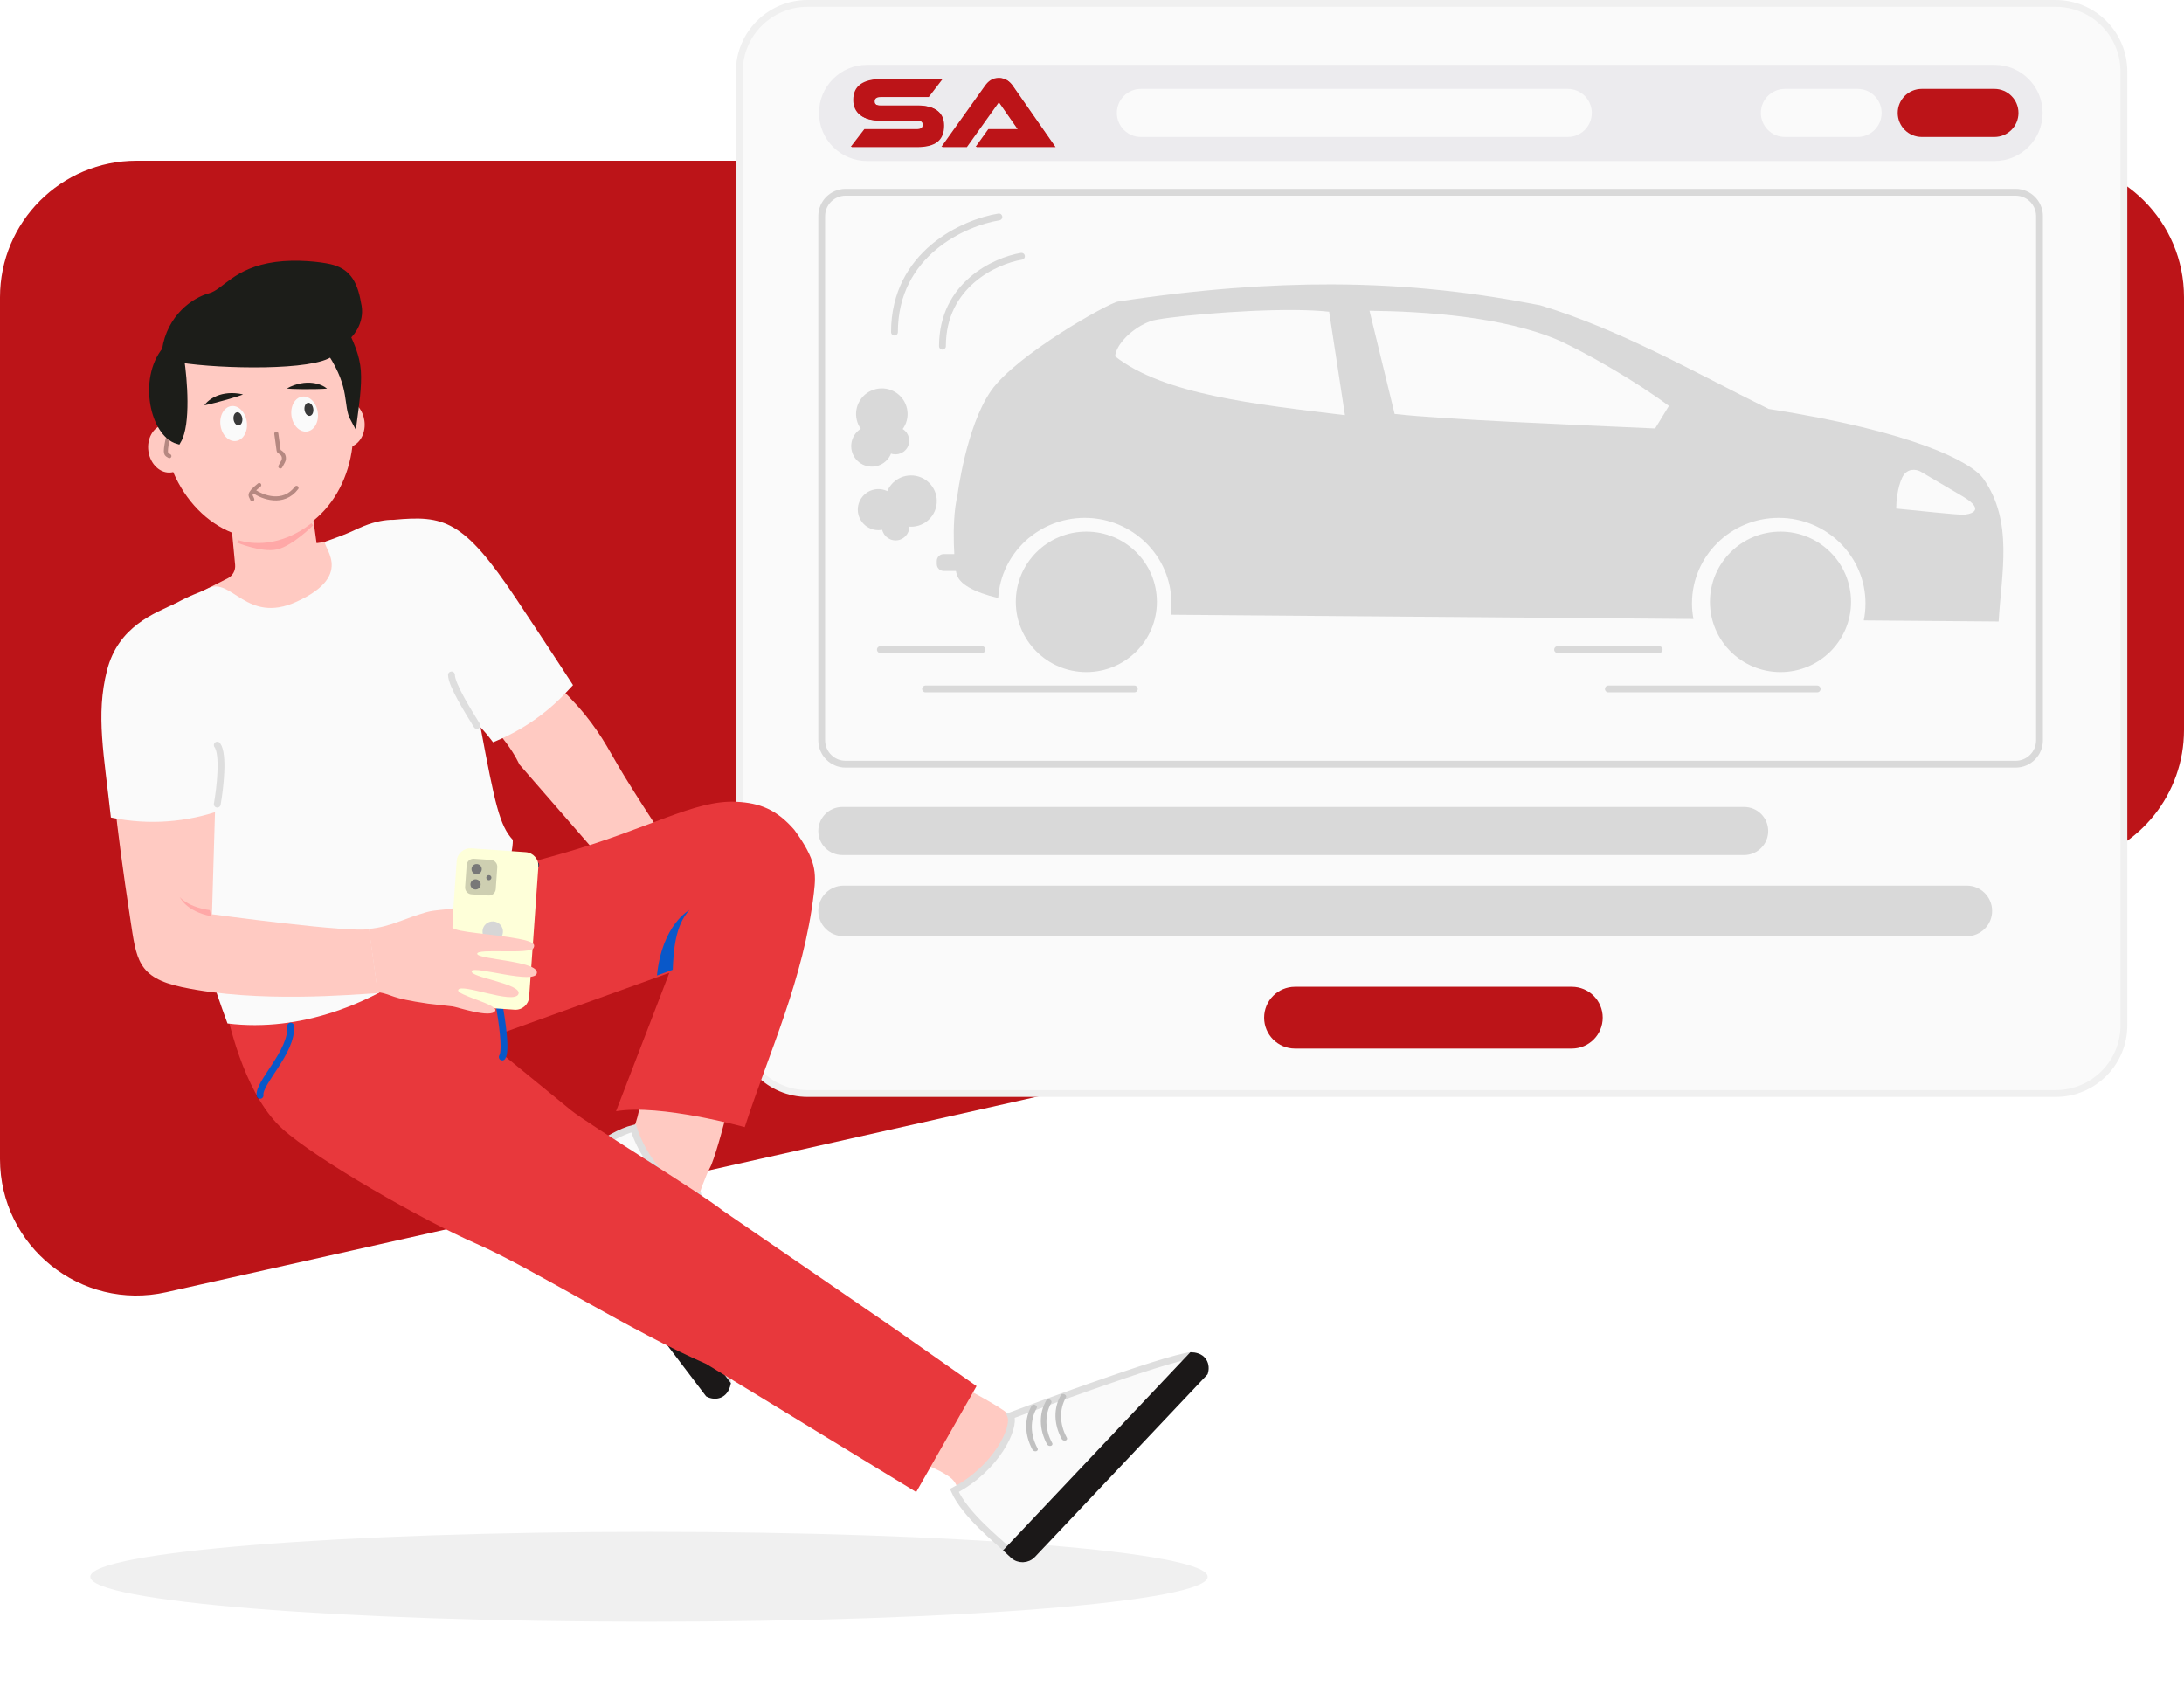
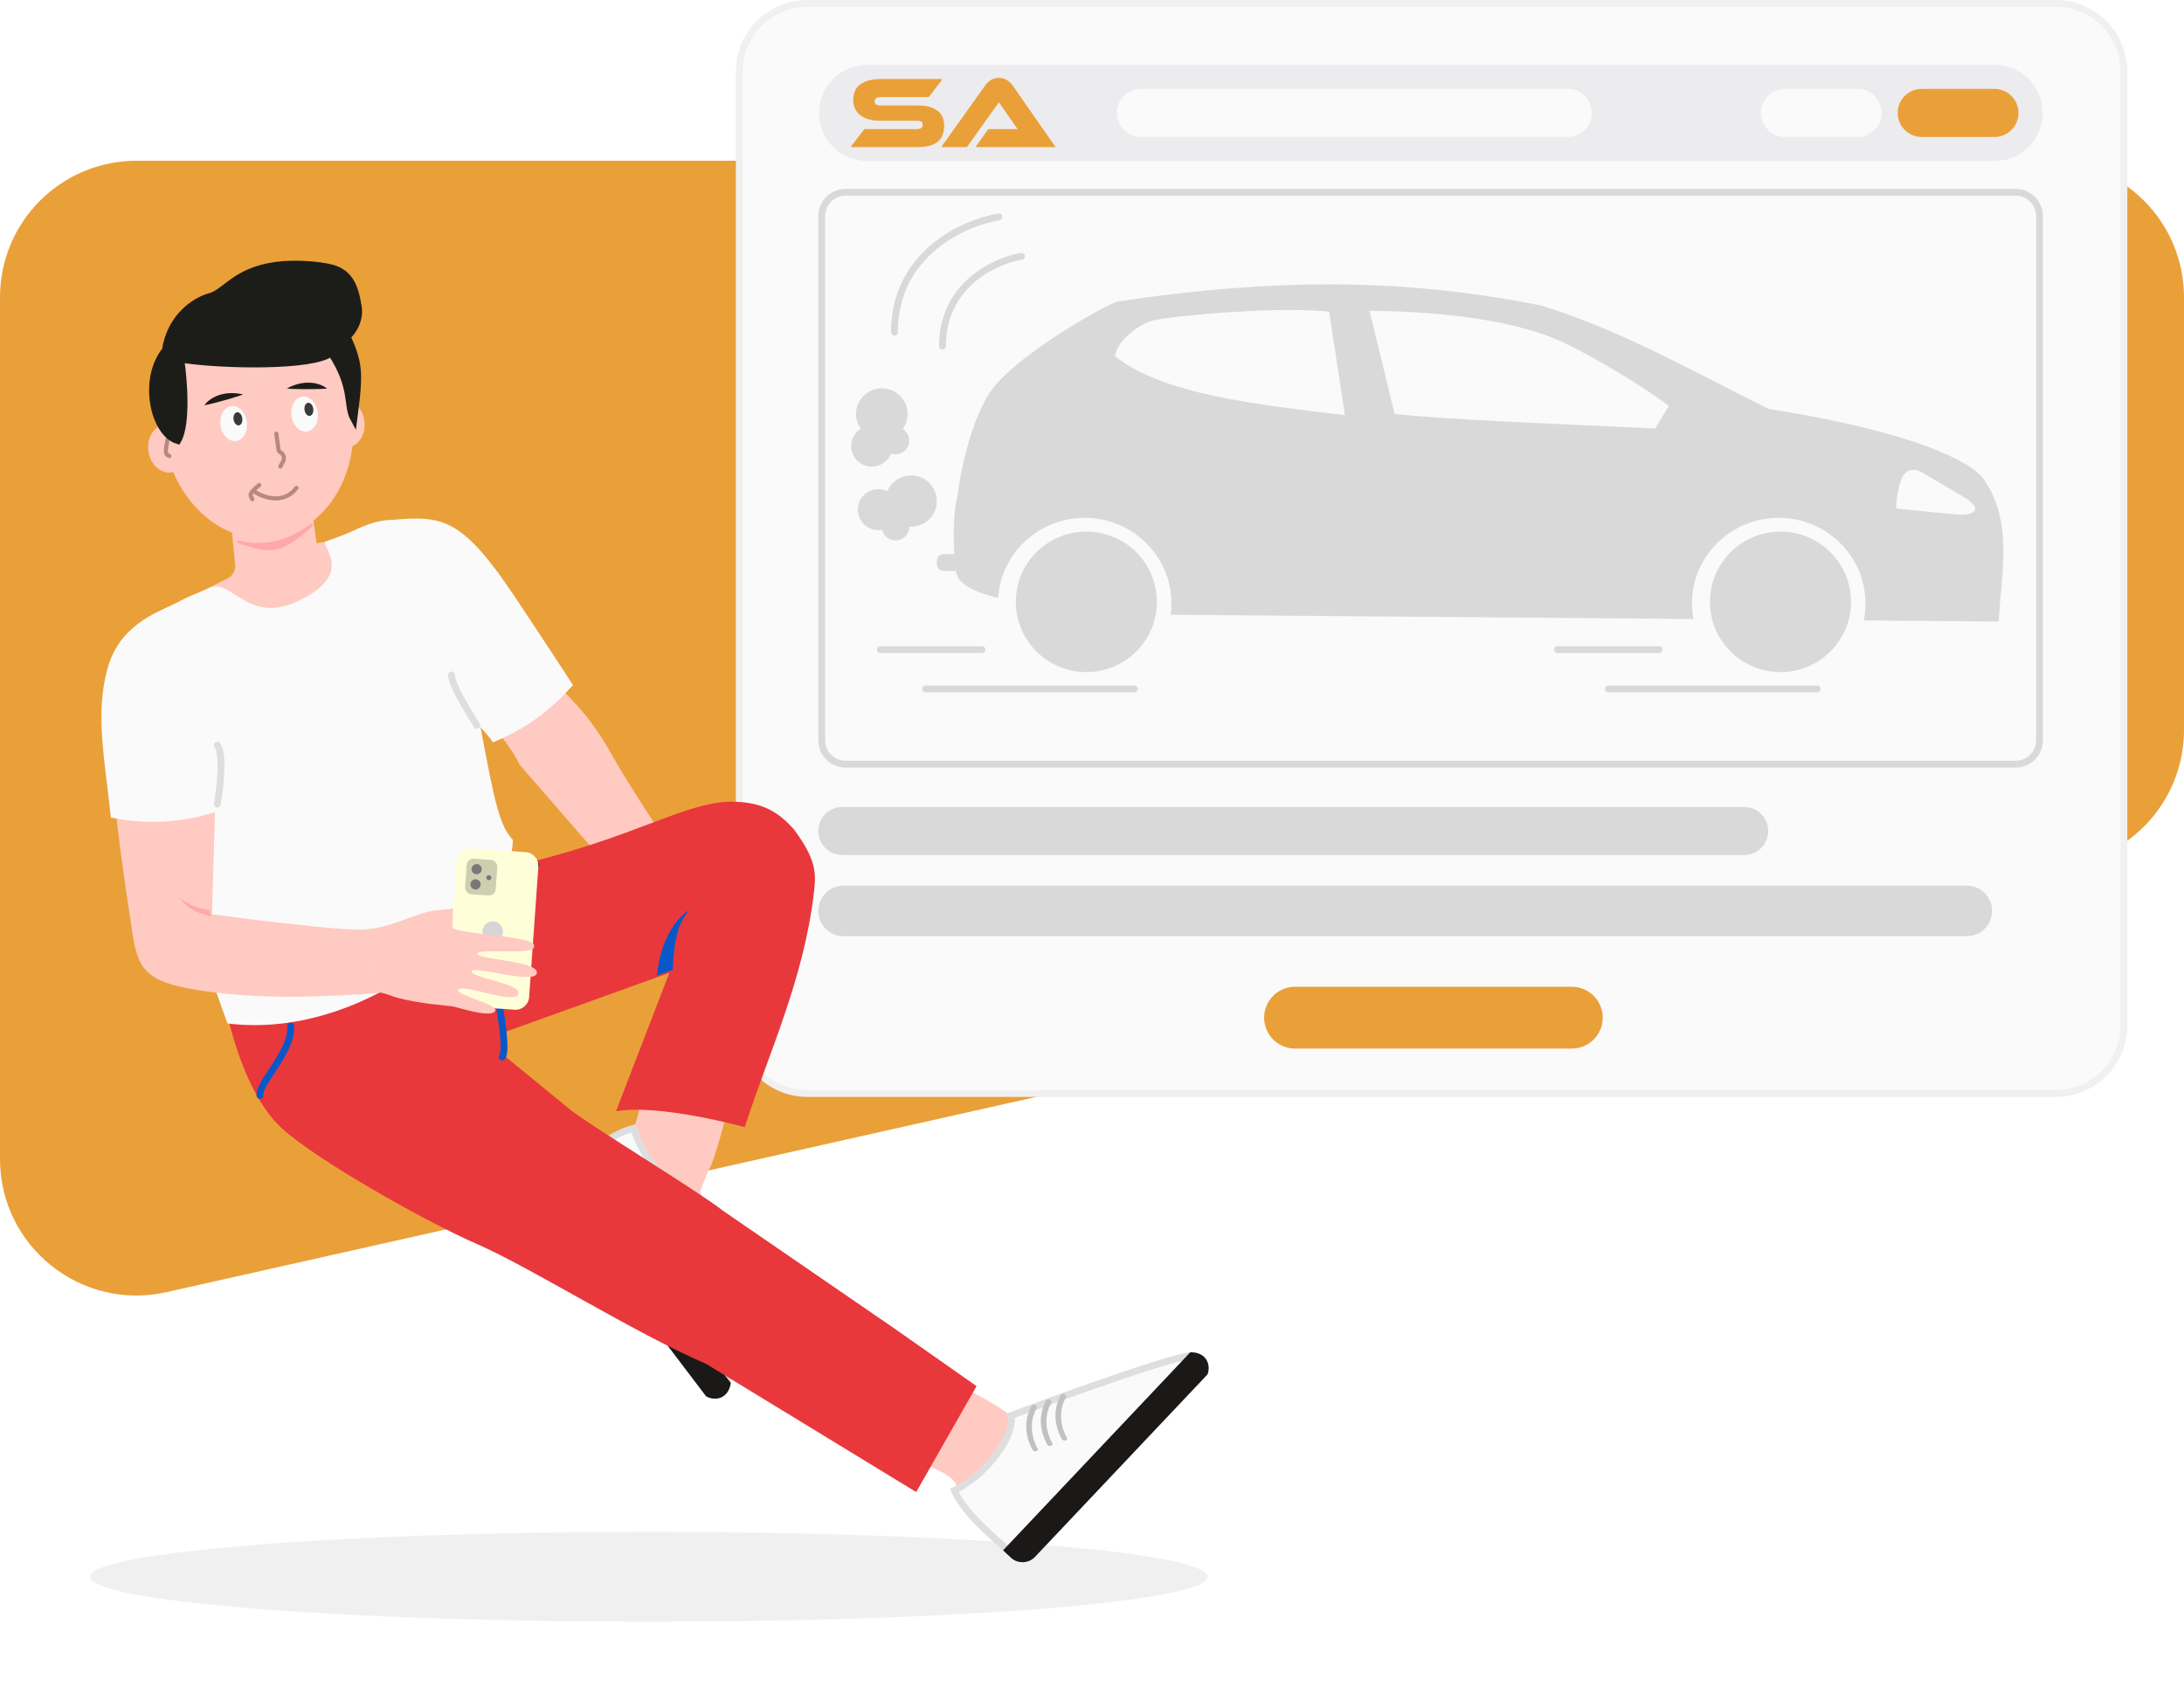
<svg xmlns="http://www.w3.org/2000/svg" width="320" height="248" viewBox="0 0 320 248" fill="none">
  <ellipse cx="95.09" cy="231.033" rx="81.861" ry="6.587" fill="#F0F0F0" />
-   <path d="M320 43.553C320 32.508 311.046 23.553 300 23.553H20C8.954 23.553 8.88109e-06 32.508 8.88109e-06 43.553V169.819C8.88109e-06 182.632 11.879 192.14 24.381 189.333L304.381 126.474C313.511 124.424 320 116.317 320 106.96V43.553Z" fill="#BC1418" />
+   <path d="M320 43.553C320 32.508 311.046 23.553 300 23.553H20C8.954 23.553 8.88109e-06 32.508 8.88109e-06 43.553V169.819C8.88109e-06 182.632 11.879 192.14 24.381 189.333L304.381 126.474C313.511 124.424 320 116.317 320 106.96V43.553Z" fill="#EAA038" />
  <rect x="108.32" y="0.5" width="202.876" height="159.727" rx="10" fill="#FAFAFA" stroke="#F0F0F0" />
  <rect x="120.397" y="28.17" width="178.432" height="83.803" rx="3.5" stroke="#D9D9D9" />
  <path d="M195.122 41.667C186.019 41.643 175.766 42.366 163.834 44.178C162.425 44.372 148.856 52.007 145.197 57.276C141.539 62.545 140.288 72.575 140.288 72.575C139.3 76.683 139.9 83.472 140.175 84.132C140.547 85.561 142.648 86.761 146.256 87.628C146.676 81.028 152.222 75.885 158.927 75.877C165.948 75.877 171.639 81.491 171.639 88.415C171.634 88.968 171.592 89.52 171.514 90.067C171.702 90.07 171.914 90.075 172.092 90.076L248.128 90.7C247.984 89.947 247.91 89.182 247.908 88.415C247.908 81.491 253.6 75.877 260.62 75.877C267.64 75.877 273.331 81.491 273.331 88.415C273.331 89.251 273.247 90.085 273.078 90.905L292.84 91.067C293.259 83.917 295.02 76.407 290.608 70.154C288.874 67.697 280.461 63.247 259.137 59.918C248.12 54.461 237.368 48.273 225.658 44.728C216.63 42.962 206.826 41.698 195.122 41.667ZM189.657 45.423C191.563 45.437 193.312 45.514 194.746 45.677L197.062 60.833C183.896 59.236 170.48 57.804 163.388 52.213C163.499 50.489 165.918 47.994 168.633 47.039C170.171 46.499 181.398 45.364 189.657 45.423ZM200.661 45.532C208.609 45.615 220.374 46.376 228.468 49.902C232.345 51.673 239.646 55.818 244.528 59.477L242.51 62.779C229.256 62.19 211.593 61.462 204.343 60.654L200.661 45.532Z" fill="#D9D9D9" />
  <path d="M278.71 69.974C279.415 68.521 280.765 68.764 281.353 69.066L287.518 72.699C291.285 74.918 288.399 75.423 287.518 75.423C286.813 75.423 280.765 74.818 277.829 74.515C277.829 73.607 278.006 71.427 278.71 69.974Z" fill="#FAFAFA" />
  <ellipse cx="159.173" cy="88.185" rx="10.336" ry="10.292" fill="#D9D9D9" />
  <ellipse cx="260.879" cy="88.185" rx="10.336" ry="10.292" fill="#D9D9D9" />
  <rect x="119.897" y="118.237" width="139.182" height="7.047" rx="3.523" fill="#D9D9D9" />
  <rect x="119.897" y="129.763" width="171.99" height="7.41" rx="3.705" fill="#D9D9D9" />
-   <rect x="185.22" y="144.583" width="49.612" height="9.057" rx="4.528" fill="#BC1418" />
+   <rect x="185.22" y="144.583" width="49.612" height="9.057" rx="4.528" fill="#EAA038" />
  <path d="M146.357 31.787C141.258 32.61 131.059 37.138 131.059 48.665" stroke="#D9D9D9" stroke-linecap="round" />
  <path d="M149.664 37.55C145.805 38.193 138.088 41.727 138.088 50.723" stroke="#D9D9D9" stroke-linecap="round" />
  <ellipse cx="128.705" cy="74.672" rx="3.02" ry="3.007" fill="#D9D9D9" />
  <ellipse cx="131.221" cy="77.177" rx="2.013" ry="2.005" fill="#D9D9D9" />
  <ellipse cx="133.486" cy="73.419" rx="3.775" ry="3.759" fill="#D9D9D9" />
  <ellipse cx="3.011" cy="3.016" rx="3.011" ry="3.016" transform="matrix(0.531489 -0.847065 0.849108 0.528219 123.578 66.3217)" fill="#D9D9D9" />
  <ellipse cx="2.007" cy="2.011" rx="2.007" ry="2.011" transform="matrix(0.531489 -0.847065 0.849108 0.528219 128.432 65.2053)" fill="#D9D9D9" />
  <ellipse cx="3.763" cy="3.77" rx="3.763" ry="3.77" transform="matrix(0.531489 -0.847065 0.849108 0.528219 124.004 61.8593)" fill="#D9D9D9" />
  <rect x="137.261" y="81.187" width="5.788" height="2.47" rx="1" fill="#D9D9D9" />
  <path d="M235.659 100.947H266.253" stroke="#D9D9D9" stroke-linecap="round" />
  <path d="M135.607 100.947H166.202" stroke="#D9D9D9" stroke-linecap="round" />
  <path d="M228.217 95.183H243.101" stroke="#D9D9D9" stroke-linecap="round" />
  <path d="M128.992 95.183H143.876" stroke="#D9D9D9" stroke-linecap="round" />
  <path d="M62.894 86.388C62.896 86.39 69.479 90.095 74.209 93.699C78.033 96.614 83.65 102.14 85.683 104.672C88.515 108.201 89.436 110.384 91.46 113.682C93.484 116.98 95.003 119.293 96.764 122.001L96.063 122.335C96.848 122.868 97.397 122.789 99.849 125.584C100.769 126.699 100.767 126.7 101.687 127.815C102.016 128.212 105.37 130.823 104.853 131.727C104.418 132.488 100.769 128.84 100.398 129.431C99.915 130.204 105.416 133.916 104.682 135.075C103.951 136.234 99.811 131.219 99.384 131.977C99.041 132.587 104.871 137.349 103.752 138.265C102.632 139.181 98.615 133.254 98.028 133.608C97.443 133.963 101.545 138.759 101.053 139.54C100.809 139.926 100.493 139.998 99.186 138.641C97.023 136.397 94.486 132.647 93.769 132.592C93.052 132.537 94.114 134.234 93.898 135.871C93.682 137.509 92.121 137.954 92.219 136.674C92.318 135.395 91.433 133.822 90.637 131.249C89.88 128.801 90.369 127.551 89.405 125.516L88.306 126.041L76.096 112.005C76.082 111.974 73.92 106.926 67.819 102.814C61.111 98.293 61.062 98.336 56.696 94.611L62.894 86.388Z" fill="#FFCAC2" />
  <path d="M35.499 45.574C42.665 44.599 49.458 50.372 51.295 58.692C52.353 59.12 53.2 60.242 53.393 61.649C53.621 63.313 52.862 64.835 51.637 65.373C51.102 69.888 49.01 73.828 45.928 76.278L46.382 79.584L48.261 79.329C49.09 79.217 49.902 79.631 50.296 80.369L55.238 89.603L40.72 96.853L29.49 86.703L33.365 84.737C34.097 84.366 34.527 83.584 34.45 82.767L34.002 78.05C30.315 76.586 27.17 73.376 25.378 69.168C25.292 69.189 25.204 69.208 25.114 69.221C23.518 69.438 22.009 68.04 21.742 66.098C21.495 64.296 22.404 62.661 23.811 62.26C23.413 53.827 28.382 46.543 35.499 45.574Z" fill="#FFCAC2" />
  <path d="M92.891 165.211C91.976 167.434 89.34 167.076 88.381 169.445C87.703 171.081 87.704 172.914 88.386 174.546C88.686 175.356 89.206 176.224 89.229 177.084C89.261 178.175 89.289 179.279 89.339 180.374C89.388 182.117 93.471 180.269 93.272 182.001C92.883 186.252 94.669 187.565 97.657 190.446C99.107 191.919 100.096 195.305 102.016 196.093C103.401 196.65 102.611 201.16 103.817 200.074C105.023 198.989 105.187 197.177 105.023 195.683C104.849 193.853 103.871 192.185 103.261 190.484C102.65 188.783 101.806 186.327 102.251 184.587C102.573 183.11 101.936 178.911 102.1 177.409C102.49 174.668 102.488 174.719 103.618 171.928L104.208 170.718C105.138 168.391 106.287 163.808 106.287 163.808L93.748 161.969C93.59 163.079 93.303 164.167 92.891 165.211Z" fill="#FFCAC2" />
  <path d="M139.112 216.397C141.08 217.787 140.132 220.263 142.233 221.73C143.679 222.758 145.473 223.172 147.223 222.88C148.084 222.773 149.051 222.465 149.897 222.637C150.972 222.853 152.058 223.076 153.141 223.275C154.857 223.622 153.973 219.244 155.623 219.83C159.693 221.169 153.22 213.562 156.715 211.316C158.484 210.243 162.02 210.051 163.225 208.367C164.084 207.15 166.751 208.56 165.963 207.144C165.174 205.729 165.004 205.537 163.506 205.358C161.676 205.113 159.822 205.683 158.02 205.89C156.218 206.097 161.786 212.532 160.185 211.707C158.813 211.06 154.562 210.726 153.13 210.227C150.537 209.229 150.586 209.243 148.112 207.514L147.061 206.668C144.996 205.239 140.772 203.087 140.772 203.087L136.135 214.832C137.185 215.236 138.184 215.761 139.112 216.397Z" fill="#FFCAC2" />
  <path d="M66.832 127.205C68.464 128.891 75.523 127.003 82.152 125.12C95.19 121.426 101.698 117.182 107.872 117.476C111.35 117.64 113.807 118.623 116.382 121.592C119.642 126.046 119.591 127.936 119.252 130.816C117.755 143.529 112.66 154.21 109.12 165.152C109.12 165.152 96.717 161.712 90.26 162.821L98.071 142.544L72.833 151.63L66.832 127.205Z" fill="#E8383C" />
  <path d="M45.752 76.829C41.072 80.465 36.812 79.945 34.83 79.33C34.83 79.33 38.391 80.804 40.575 80.304C42.76 79.804 45.752 76.829 45.752 76.829Z" fill="#FFA8A7" stroke="#FFA8A7" stroke-width="0.4" stroke-linecap="round" />
  <path d="M139.828 218.386C146.03 215.127 148.805 209.187 148.082 207.43C151.116 206.289 155.489 204.682 159.838 203.151C166.338 200.863 172.784 198.746 174.626 198.61C176.785 199.078 176.695 200.549 176.38 201.226L151.282 227.776C150.523 228.579 149.254 228.617 148.448 227.862L147.677 227.139C146.191 225.746 141.409 221.942 139.828 218.386Z" fill="#FAFAFA" stroke="#DEDEDE" />
  <path d="M147.678 227.139L174.618 198.64C176.349 198.708 176.826 200.012 176.499 201.1L151.282 227.776C150.523 228.578 149.255 228.617 148.449 227.861L147.678 227.139Z" fill="#1B1818" stroke="#1B1818" />
  <path d="M152.033 212.483C151.998 212.55 151.935 212.602 151.853 212.63C151.807 212.646 151.755 212.654 151.702 212.653C151.649 212.652 151.594 212.643 151.542 212.625C151.49 212.608 151.441 212.582 151.398 212.551C151.356 212.519 151.32 212.482 151.292 212.441C150.701 211.356 150.384 210.217 150.362 209.098C150.341 207.979 150.616 206.907 151.169 205.954C151.193 205.919 151.226 205.889 151.267 205.866C151.307 205.844 151.353 205.829 151.404 205.822C151.454 205.815 151.507 205.816 151.56 205.826C151.613 205.836 151.665 205.854 151.712 205.879C151.759 205.905 151.802 205.937 151.836 205.973C151.871 206.01 151.897 206.051 151.914 206.093C151.93 206.136 151.937 206.179 151.933 206.221C151.929 206.263 151.914 206.303 151.89 206.338C151.404 207.201 151.162 208.167 151.182 209.173C151.202 210.18 151.482 211.205 152.005 212.184C152.038 212.232 152.058 212.284 152.063 212.337C152.067 212.389 152.057 212.439 152.033 212.483Z" fill="#C1C1C1" />
  <path d="M154.175 211.7C154.141 211.767 154.078 211.819 153.996 211.847C153.949 211.863 153.898 211.871 153.845 211.87C153.791 211.869 153.737 211.86 153.685 211.842C153.633 211.825 153.584 211.799 153.541 211.768C153.498 211.736 153.462 211.699 153.435 211.658C152.843 210.573 152.526 209.434 152.505 208.315C152.484 207.196 152.759 206.124 153.312 205.171C153.336 205.136 153.369 205.106 153.409 205.083C153.449 205.061 153.496 205.045 153.547 205.039C153.597 205.032 153.65 205.033 153.703 205.043C153.756 205.053 153.807 205.071 153.855 205.096C153.902 205.122 153.944 205.153 153.979 205.19C154.013 205.227 154.04 205.268 154.056 205.31C154.073 205.353 154.079 205.396 154.075 205.438C154.071 205.48 154.057 205.52 154.033 205.555C153.546 206.418 153.305 207.384 153.325 208.39C153.345 209.397 153.625 210.422 154.148 211.401C154.181 211.449 154.201 211.501 154.205 211.553C154.21 211.606 154.2 211.656 154.175 211.7Z" fill="#C1C1C1" />
  <path d="M156.318 210.916C156.284 210.983 156.221 211.035 156.139 211.063C156.093 211.079 156.041 211.087 155.988 211.086C155.934 211.085 155.88 211.076 155.828 211.058C155.776 211.041 155.727 211.015 155.684 210.984C155.641 210.952 155.605 210.915 155.578 210.874C154.986 209.789 154.669 208.65 154.648 207.531C154.627 206.412 154.902 205.34 155.455 204.387C155.479 204.352 155.512 204.322 155.552 204.299C155.593 204.277 155.639 204.262 155.69 204.255C155.74 204.248 155.793 204.249 155.846 204.259C155.899 204.269 155.95 204.287 155.998 204.312C156.045 204.338 156.087 204.37 156.122 204.406C156.157 204.443 156.183 204.484 156.199 204.526C156.216 204.569 156.222 204.612 156.218 204.654C156.214 204.696 156.2 204.736 156.176 204.771C155.689 205.634 155.448 206.6 155.468 207.606C155.488 208.613 155.768 209.638 156.291 210.617C156.324 210.665 156.344 210.717 156.348 210.77C156.353 210.822 156.343 210.872 156.318 210.916Z" fill="#C1C1C1" />
  <path d="M29.943 59.389C30.493 58.557 32.396 57.073 35.609 57.785C35.221 58.019 31.793 59.011 29.943 59.389Z" fill="#1C1D19" />
  <path d="M47.92 56.942C47.166 56.288 44.933 55.367 42.03 56.912C42.467 57.033 46.036 57.072 47.92 56.942Z" fill="#1C1D19" />
  <ellipse cx="1.944" cy="2.581" rx="1.944" ry="2.581" transform="matrix(-0.990864 0.134861 0.136002 0.990709 35.8091 59.2415)" fill="#FAFAFA" />
  <ellipse cx="0.648" cy="0.968" rx="0.648" ry="0.968" transform="matrix(-0.990864 0.134861 0.136002 0.990709 35.3716 60.3212)" fill="#393939" />
  <ellipse cx="1.944" cy="2.581" rx="1.944" ry="2.581" transform="matrix(-0.990864 0.134861 0.136002 0.990709 46.2085 57.8513)" fill="#FAFAFA" />
  <ellipse cx="0.648" cy="0.968" rx="0.648" ry="0.968" transform="matrix(-0.990864 0.134861 0.136002 0.990709 45.771 58.931)" fill="#393939" />
  <path d="M24.818 66.828C24.33 66.512 24.095 66.674 24.547 64.395" stroke="#B68881" stroke-width="0.6" stroke-linecap="round" />
  <path d="M40.486 63.545L40.825 66.012C40.833 66.069 40.865 66.12 40.913 66.152L41.148 66.307C41.583 66.594 41.725 67.164 41.477 67.621L41.08 68.348" stroke="#B68881" stroke-width="0.6" stroke-linecap="round" />
  <path d="M36.963 73.162C36.792 72.609 36.168 72.527 37.984 71.07" stroke="#B68881" stroke-width="0.6" stroke-linecap="round" />
  <path d="M37.175 71.96C38.46 72.862 41.514 74.03 43.448 71.484" stroke="#B68881" stroke-width="0.6" stroke-linecap="round" />
  <path d="M69.511 105.029C68.935 103.938 68.116 102.385 66.564 100.245" stroke="#DEDEDE" stroke-linecap="round" />
  <path d="M45.237 149.735C44.74 153.385 39.199 159.05 38.107 160.501" stroke="#1C0A36" stroke-linecap="round" />
  <path d="M72.961 130.516C76.606 131.143 76.779 127.348 78.498 126.748" stroke="#1C0A36" stroke-linecap="round" />
  <path d="M92.824 165.318C95.013 171.953 100.429 175.671 102.29 175.256C102.912 178.425 103.771 182.987 104.558 187.513C105.735 194.276 106.752 200.958 106.578 202.79C105.754 204.831 104.312 204.496 103.695 204.074L81.61 174.99C80.942 174.111 81.115 172.859 81.998 172.195L82.843 171.558C84.472 170.332 89.039 166.275 92.824 165.318Z" fill="#FAFAFA" stroke="#DEDEDE" />
  <path d="M82.843 171.559L106.549 202.777C106.193 204.465 104.821 204.715 103.799 204.211L81.61 174.991C80.942 174.111 81.116 172.86 81.998 172.195L82.843 171.559Z" fill="#1B1818" stroke="#1B1818" />
  <path d="M96.625 178.287C96.564 178.243 96.524 178.172 96.509 178.087C96.501 178.039 96.502 177.987 96.512 177.935C96.522 177.882 96.54 177.831 96.567 177.783C96.593 177.734 96.626 177.691 96.664 177.654C96.703 177.617 96.746 177.588 96.79 177.568C97.964 177.169 99.145 177.048 100.257 177.215C101.368 177.381 102.383 177.831 103.235 178.534C103.265 178.563 103.289 178.6 103.305 178.644C103.32 178.687 103.328 178.735 103.326 178.786C103.324 178.836 103.314 178.888 103.295 178.939C103.277 178.989 103.25 179.036 103.217 179.079C103.184 179.121 103.146 179.157 103.104 179.185C103.062 179.213 103.017 179.232 102.972 179.241C102.927 179.25 102.883 179.249 102.842 179.238C102.801 179.227 102.764 179.206 102.734 179.177C101.96 178.555 101.045 178.156 100.045 178.007C99.045 177.858 97.983 177.961 96.926 178.311C96.873 178.335 96.818 178.346 96.765 178.342C96.713 178.338 96.665 178.319 96.625 178.287Z" fill="#C1C1C1" />
  <path d="M97.042 180.522C96.981 180.477 96.94 180.407 96.926 180.321C96.918 180.273 96.919 180.221 96.929 180.169C96.939 180.117 96.957 180.065 96.983 180.017C97.009 179.969 97.042 179.925 97.081 179.888C97.119 179.851 97.162 179.822 97.207 179.802C98.38 179.403 99.562 179.283 100.673 179.449C101.784 179.616 102.8 180.065 103.651 180.768C103.682 180.797 103.706 180.835 103.721 180.878C103.737 180.921 103.744 180.97 103.743 181.02C103.741 181.071 103.731 181.123 103.712 181.173C103.693 181.223 103.667 181.271 103.634 181.313C103.601 181.355 103.562 181.391 103.52 181.419C103.478 181.447 103.433 181.466 103.389 181.475C103.344 181.484 103.299 181.483 103.259 181.472C103.218 181.462 103.181 181.441 103.15 181.412C102.377 180.789 101.461 180.391 100.461 180.241C99.461 180.092 98.399 180.196 97.343 180.545C97.289 180.57 97.234 180.58 97.182 180.576C97.13 180.572 97.082 180.554 97.042 180.522Z" fill="#C1C1C1" />
  <path d="M97.459 182.757C97.398 182.712 97.358 182.642 97.343 182.556C97.335 182.508 97.336 182.456 97.346 182.404C97.356 182.352 97.374 182.3 97.4 182.252C97.427 182.204 97.46 182.16 97.498 182.123C97.537 182.086 97.579 182.057 97.624 182.037C98.798 181.638 99.979 181.518 101.091 181.684C102.202 181.851 103.217 182.3 104.069 183.003C104.099 183.032 104.123 183.07 104.139 183.113C104.154 183.156 104.162 183.205 104.16 183.255C104.158 183.306 104.148 183.358 104.129 183.408C104.111 183.458 104.084 183.506 104.051 183.548C104.018 183.59 103.98 183.626 103.938 183.654C103.896 183.682 103.851 183.701 103.806 183.71C103.761 183.719 103.717 183.718 103.676 183.707C103.635 183.697 103.598 183.676 103.568 183.646C102.794 183.024 101.879 182.626 100.879 182.476C99.879 182.327 98.817 182.431 97.76 182.78C97.707 182.805 97.652 182.815 97.599 182.811C97.547 182.807 97.499 182.789 97.459 182.757Z" fill="#C1C1C1" />
  <path d="M83.673 162.685L73.842 154.649C75.339 141.978 69.796 128.822 62.407 122.534C60.124 138.535 43.627 146.08 32.67 145.705C33.813 151.872 36.437 160.901 41.359 165.381C46.282 169.86 61.91 178.796 69.859 182.265C77.808 185.734 92.82 195.249 103.457 199.839L134.242 218.62L143.084 203.1L130.942 194.581L105.877 177.363C102.659 174.772 86.378 164.856 83.673 162.685Z" fill="#E8383C" />
  <path d="M73.178 147.465C73.454 149.112 74.253 153.887 73.592 154.875" stroke="#0958C9" stroke-linecap="round" />
  <path d="M55.728 76.352C56.402 76.219 57.035 76.158 57.63 76.167C65.03 75.487 67.866 76.07 75.658 87.773C81.327 96.312 83.932 100.345 83.959 100.386L82.952 101.457C80.132 104.456 76.723 106.841 72.939 108.464L72.245 108.762C71.519 107.803 70.919 107.098 70.409 106.571C72.502 117.748 73.206 120.985 75.138 123.06C75.202 132.838 54.898 152.611 33.333 149.961C31.186 144.176 29.37 138.273 27.895 132.283C24.77 119.222 23.706 115.684 22.246 104.365C21.284 96.883 24.024 90.424 25.537 88.509C28.43 86.939 28.586 87.13 30.553 86.182C33.924 84.555 36.156 91.468 43.41 88.185C52.505 84.069 46.635 79.717 47.771 79.317C51.819 77.897 51.852 77.653 53.333 77.07C54.17 76.741 54.954 76.506 55.689 76.359L55.689 76.356C55.702 76.355 55.715 76.353 55.728 76.352Z" fill="#FAFAFA" />
  <path d="M15.84 103.516C15.517 94.87 19.587 91.458 25.575 88.787C32.536 94.969 31.726 111.476 31.726 111.476L31.058 133.958C31.058 133.958 52.05 136.817 54.082 136.099L55.375 145.518C51.709 145.71 37.876 147.015 26.668 144.635C20.116 143.24 19.988 140.547 19.089 134.643C16.873 120.097 16.179 112.714 15.84 103.516Z" fill="#FFCAC2" />
  <path d="M15.663 98.282C17.308 91.771 22.591 89.874 25.927 88.318C32.886 93.015 32.042 107.983 32.358 111.576C32.466 112.808 32.714 115.492 32.994 118.487L32.629 118.619C27.439 120.503 21.827 120.918 16.413 119.817L16.248 119.784C15.241 110.553 14.018 104.792 15.663 98.282Z" fill="#FAFAFA" />
  <path d="M98.571 142.094C98.688 139.313 98.918 135.598 101.017 133.334C101.017 133.334 97.005 135.452 96.258 142.938L98.571 142.094Z" fill="#0958C9" />
  <path d="M42.584 150.347C42.877 154.074 37.793 158.715 38.107 160.501" stroke="#0958C9" stroke-linecap="round" />
  <path d="M30.742 133.354C29.354 133.171 27.391 132.595 26.352 131.45C26.352 131.45 27.232 133.539 30.948 134.247L30.742 133.354Z" fill="#FFA8A7" />
  <rect width="11.996" height="23.143" rx="2" transform="matrix(0.997544 0.0700471 -0.0706477 0.997501 67.0558 124.161)" fill="#FEFFD9" />
  <rect width="4.498" height="5.226" rx="1" transform="matrix(0.997544 0.0700471 -0.0706477 0.997501 68.446 125.756)" fill="#CECFB1" />
  <ellipse cx="0.75" cy="0.747" rx="0.75" ry="0.747" transform="matrix(0.997544 0.0700471 -0.0706477 0.997501 69.1412 126.553)" fill="#787878" />
  <ellipse cx="0.75" cy="0.747" rx="0.75" ry="0.747" transform="matrix(0.997544 0.0700471 -0.0706477 0.997501 68.983 128.787)" fill="#787878" />
  <ellipse cx="0.375" cy="0.373" rx="0.375" ry="0.373" transform="matrix(0.997544 0.0700471 -0.0706477 0.997501 71.2794 128.2)" fill="#787878" />
  <ellipse cx="1.499" cy="1.493" rx="1.499" ry="1.493" transform="matrix(0.997544 0.0700471 -0.0706477 0.997501 70.8047 134.902)" fill="#D6D6D6" />
  <path d="M62.459 133.659C59.225 134.568 57.183 135.821 54.054 136.103L55.323 145.349C57.828 145.797 56.854 146.208 62.738 147.058C64.527 147.262 64.526 147.26 66.316 147.464C66.953 147.537 71.955 149.261 72.555 148.113C73.059 147.148 66.771 145.817 67.141 145.033C67.623 144.008 75.23 147.222 75.95 145.676C76.671 144.134 68.619 143.215 69.125 142.26C69.533 141.492 78.46 144.338 78.665 142.556C78.87 140.774 69.946 140.599 69.921 139.751C69.896 138.902 77.696 139.929 78.181 138.89C78.421 138.376 78.283 137.999 75.977 137.556C72.165 136.823 66.835 136.621 66.292 135.913L66.375 133.091C65.371 133.318 63.803 133.281 62.459 133.659Z" fill="#FFCAC2" />
  <path d="M24.229 51.314C20.75 55.602 22.526 63.539 26.047 64.557C27.47 62.131 26.935 55.598 26.49 52.635C32.434 53.57 45.948 53.831 48.523 51.713C51.884 56.906 50.703 59.328 51.84 61.395C52.064 59.659 52.538 56.532 52.374 54.345C52.212 52.158 51.329 50.378 50.875 49.316C51.634 48.67 53.002 46.793 52.404 44.456C51.861 41.18 50.668 39.739 48.331 39.195C46.859 38.853 43.437 38.466 40.43 38.875C34.449 39.689 33.04 42.834 30.774 43.446C28.508 44.057 24.95 46.471 24.229 51.314Z" fill="#1C1D19" stroke="#1C1D19" stroke-linecap="round" />
  <path d="M31.835 117.825C32.248 115.492 32.827 110.497 31.835 109.18" stroke="#DEDEDE" stroke-linecap="round" />
  <path d="M69.871 106.298C68.623 104.282 66.15 100.331 66.15 98.888" stroke="#DEDEDE" stroke-linecap="round" />
  <rect x="120" y="9.5" width="179.286" height="14.094" rx="7.047" fill="#1C0A36" fill-opacity="0.06" />
-   <rect x="278.054" y="13.024" width="17.693" height="7.047" rx="3.523" fill="#BC1418" />
+   <rect x="278.054" y="13.024" width="17.693" height="7.047" rx="3.523" fill="#EAA038" />
  <rect x="258.003" y="13.024" width="17.693" height="7.047" rx="3.523" fill="#FAFAFA" />
  <rect x="163.642" y="13.024" width="69.591" height="7.047" rx="3.523" fill="#FAFAFA" />
-   <path d="M134.193 21.502H124.658L126.643 18.922H134.283C134.909 18.922 135.193 18.729 135.193 18.284C135.193 17.824 134.894 17.631 134.253 17.631H128.851C126.419 17.631 125.017 16.534 125.017 14.65C125.017 12.604 126.404 11.58 129.224 11.58H137.953L135.969 14.161H128.986C128.344 14.161 128.046 14.369 128.046 14.799C128.046 15.244 128.344 15.451 128.986 15.451H134.432C136.909 15.451 138.222 16.445 138.222 18.328C138.222 20.509 136.968 21.502 134.193 21.502ZM154.55 21.502H142.956L144.807 18.922H149.104L146.284 14.873L141.554 21.502H137.943L144.344 12.53C144.777 11.936 145.374 11.417 146.329 11.417C147.254 11.417 147.865 11.907 148.298 12.53L154.55 21.502Z" fill="#BC1418" />
-   <path d="M134.307 21.559H124.772L126.757 18.978H134.396C135.023 18.978 135.306 18.786 135.306 18.341C135.306 17.881 135.008 17.688 134.366 17.688H128.965C126.533 17.688 125.13 16.591 125.13 14.707C125.13 12.66 126.518 11.637 129.338 11.637H138.067L136.082 14.218H129.099C128.458 14.218 128.159 14.425 128.159 14.855C128.159 15.3 128.458 15.508 129.099 15.508H134.546C137.022 15.508 138.335 16.502 138.335 18.385C138.335 20.565 137.082 21.559 134.307 21.559ZM154.664 21.559H143.07L144.92 18.978H149.218L146.398 14.93L141.668 21.559H138.057L144.458 12.586C144.891 11.993 145.487 11.474 146.442 11.474C147.367 11.474 147.979 11.963 148.412 12.586L154.664 21.559Z" fill="#BC1418" />
+   <path d="M134.193 21.502H124.658L126.643 18.922H134.283C134.909 18.922 135.193 18.729 135.193 18.284C135.193 17.824 134.894 17.631 134.253 17.631H128.851C126.419 17.631 125.017 16.534 125.017 14.65C125.017 12.604 126.404 11.58 129.224 11.58H137.953L135.969 14.161H128.986C128.344 14.161 128.046 14.369 128.046 14.799C128.046 15.244 128.344 15.451 128.986 15.451H134.432C136.909 15.451 138.222 16.445 138.222 18.328C138.222 20.509 136.968 21.502 134.193 21.502ZM154.55 21.502H142.956L144.807 18.922H149.104L146.284 14.873L141.554 21.502H137.943L144.344 12.53C144.777 11.936 145.374 11.417 146.329 11.417C147.254 11.417 147.865 11.907 148.298 12.53L154.55 21.502Z" fill="#EAA038" />
+   <path d="M134.307 21.559H124.772L126.757 18.978H134.396C135.023 18.978 135.306 18.786 135.306 18.341C135.306 17.881 135.008 17.688 134.366 17.688H128.965C126.533 17.688 125.13 16.591 125.13 14.707C125.13 12.66 126.518 11.637 129.338 11.637H138.067L136.082 14.218H129.099C128.458 14.218 128.159 14.425 128.159 14.855C128.159 15.3 128.458 15.508 129.099 15.508H134.546C137.022 15.508 138.335 16.502 138.335 18.385C138.335 20.565 137.082 21.559 134.307 21.559ZM154.664 21.559H143.07L144.92 18.978H149.218L146.398 14.93L141.668 21.559H138.057L144.458 12.586C144.891 11.993 145.487 11.474 146.442 11.474C147.367 11.474 147.979 11.963 148.412 12.586L154.664 21.559Z" fill="#EAA038" />
</svg>
